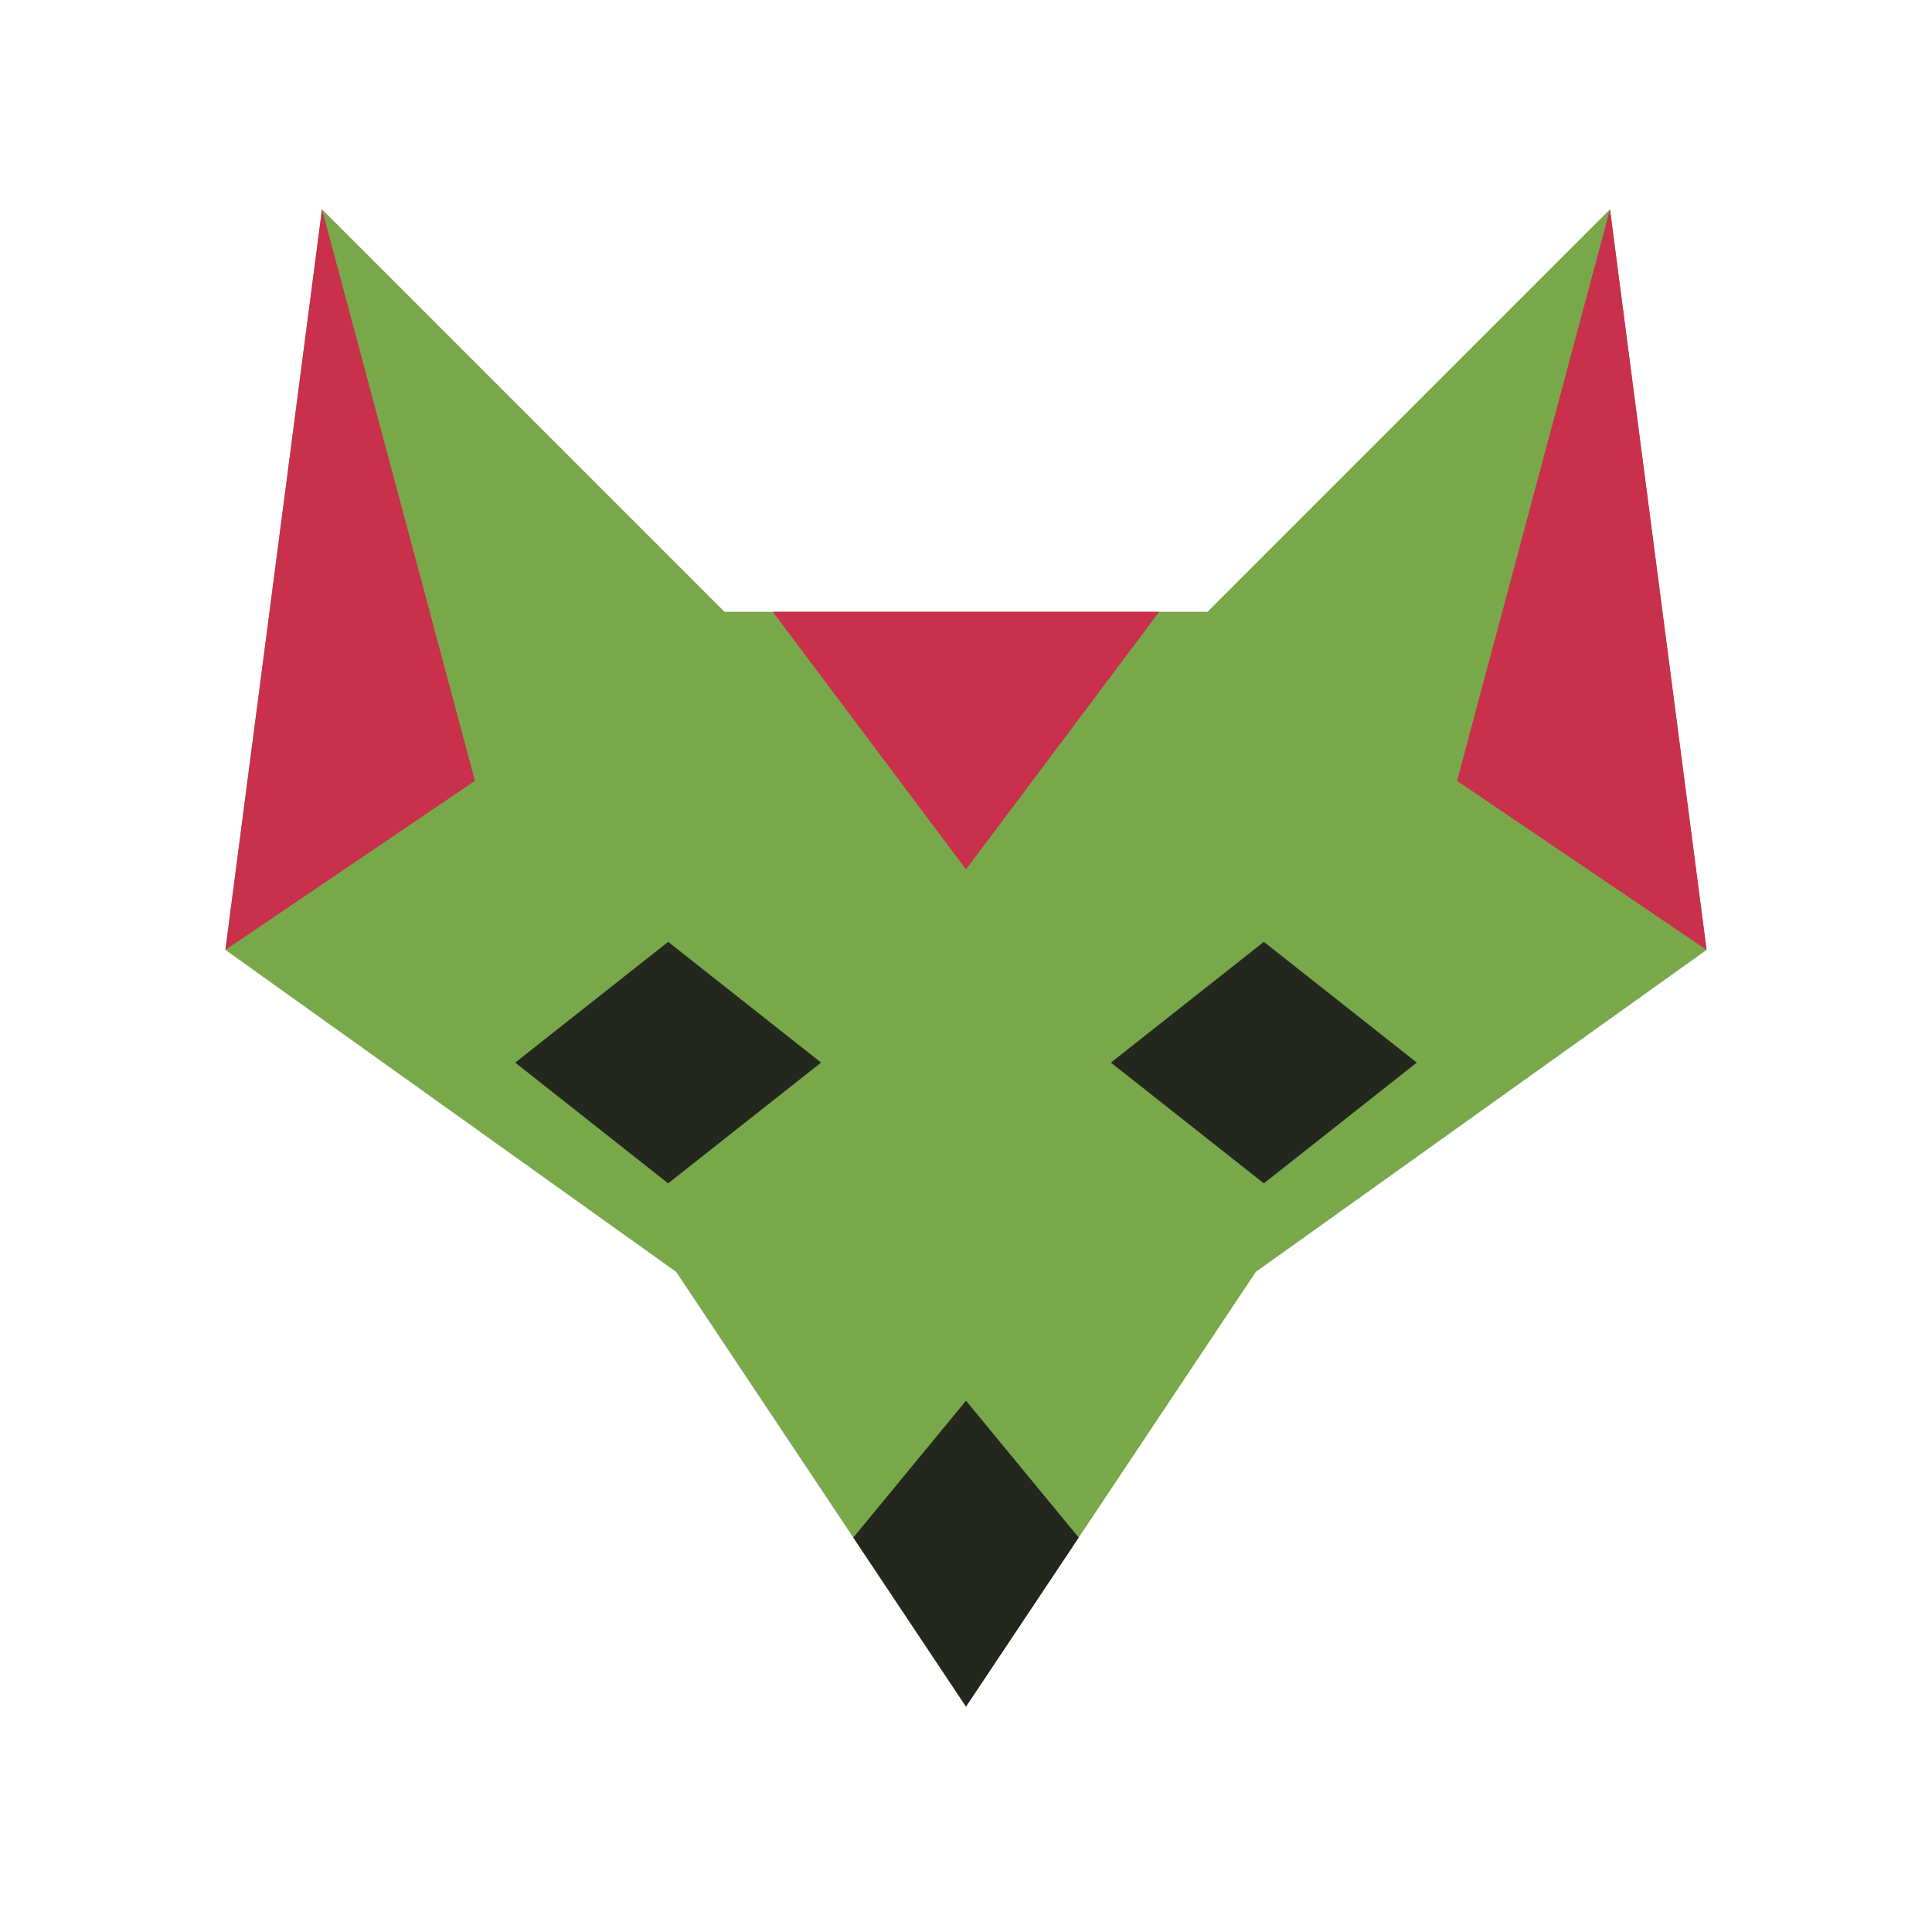
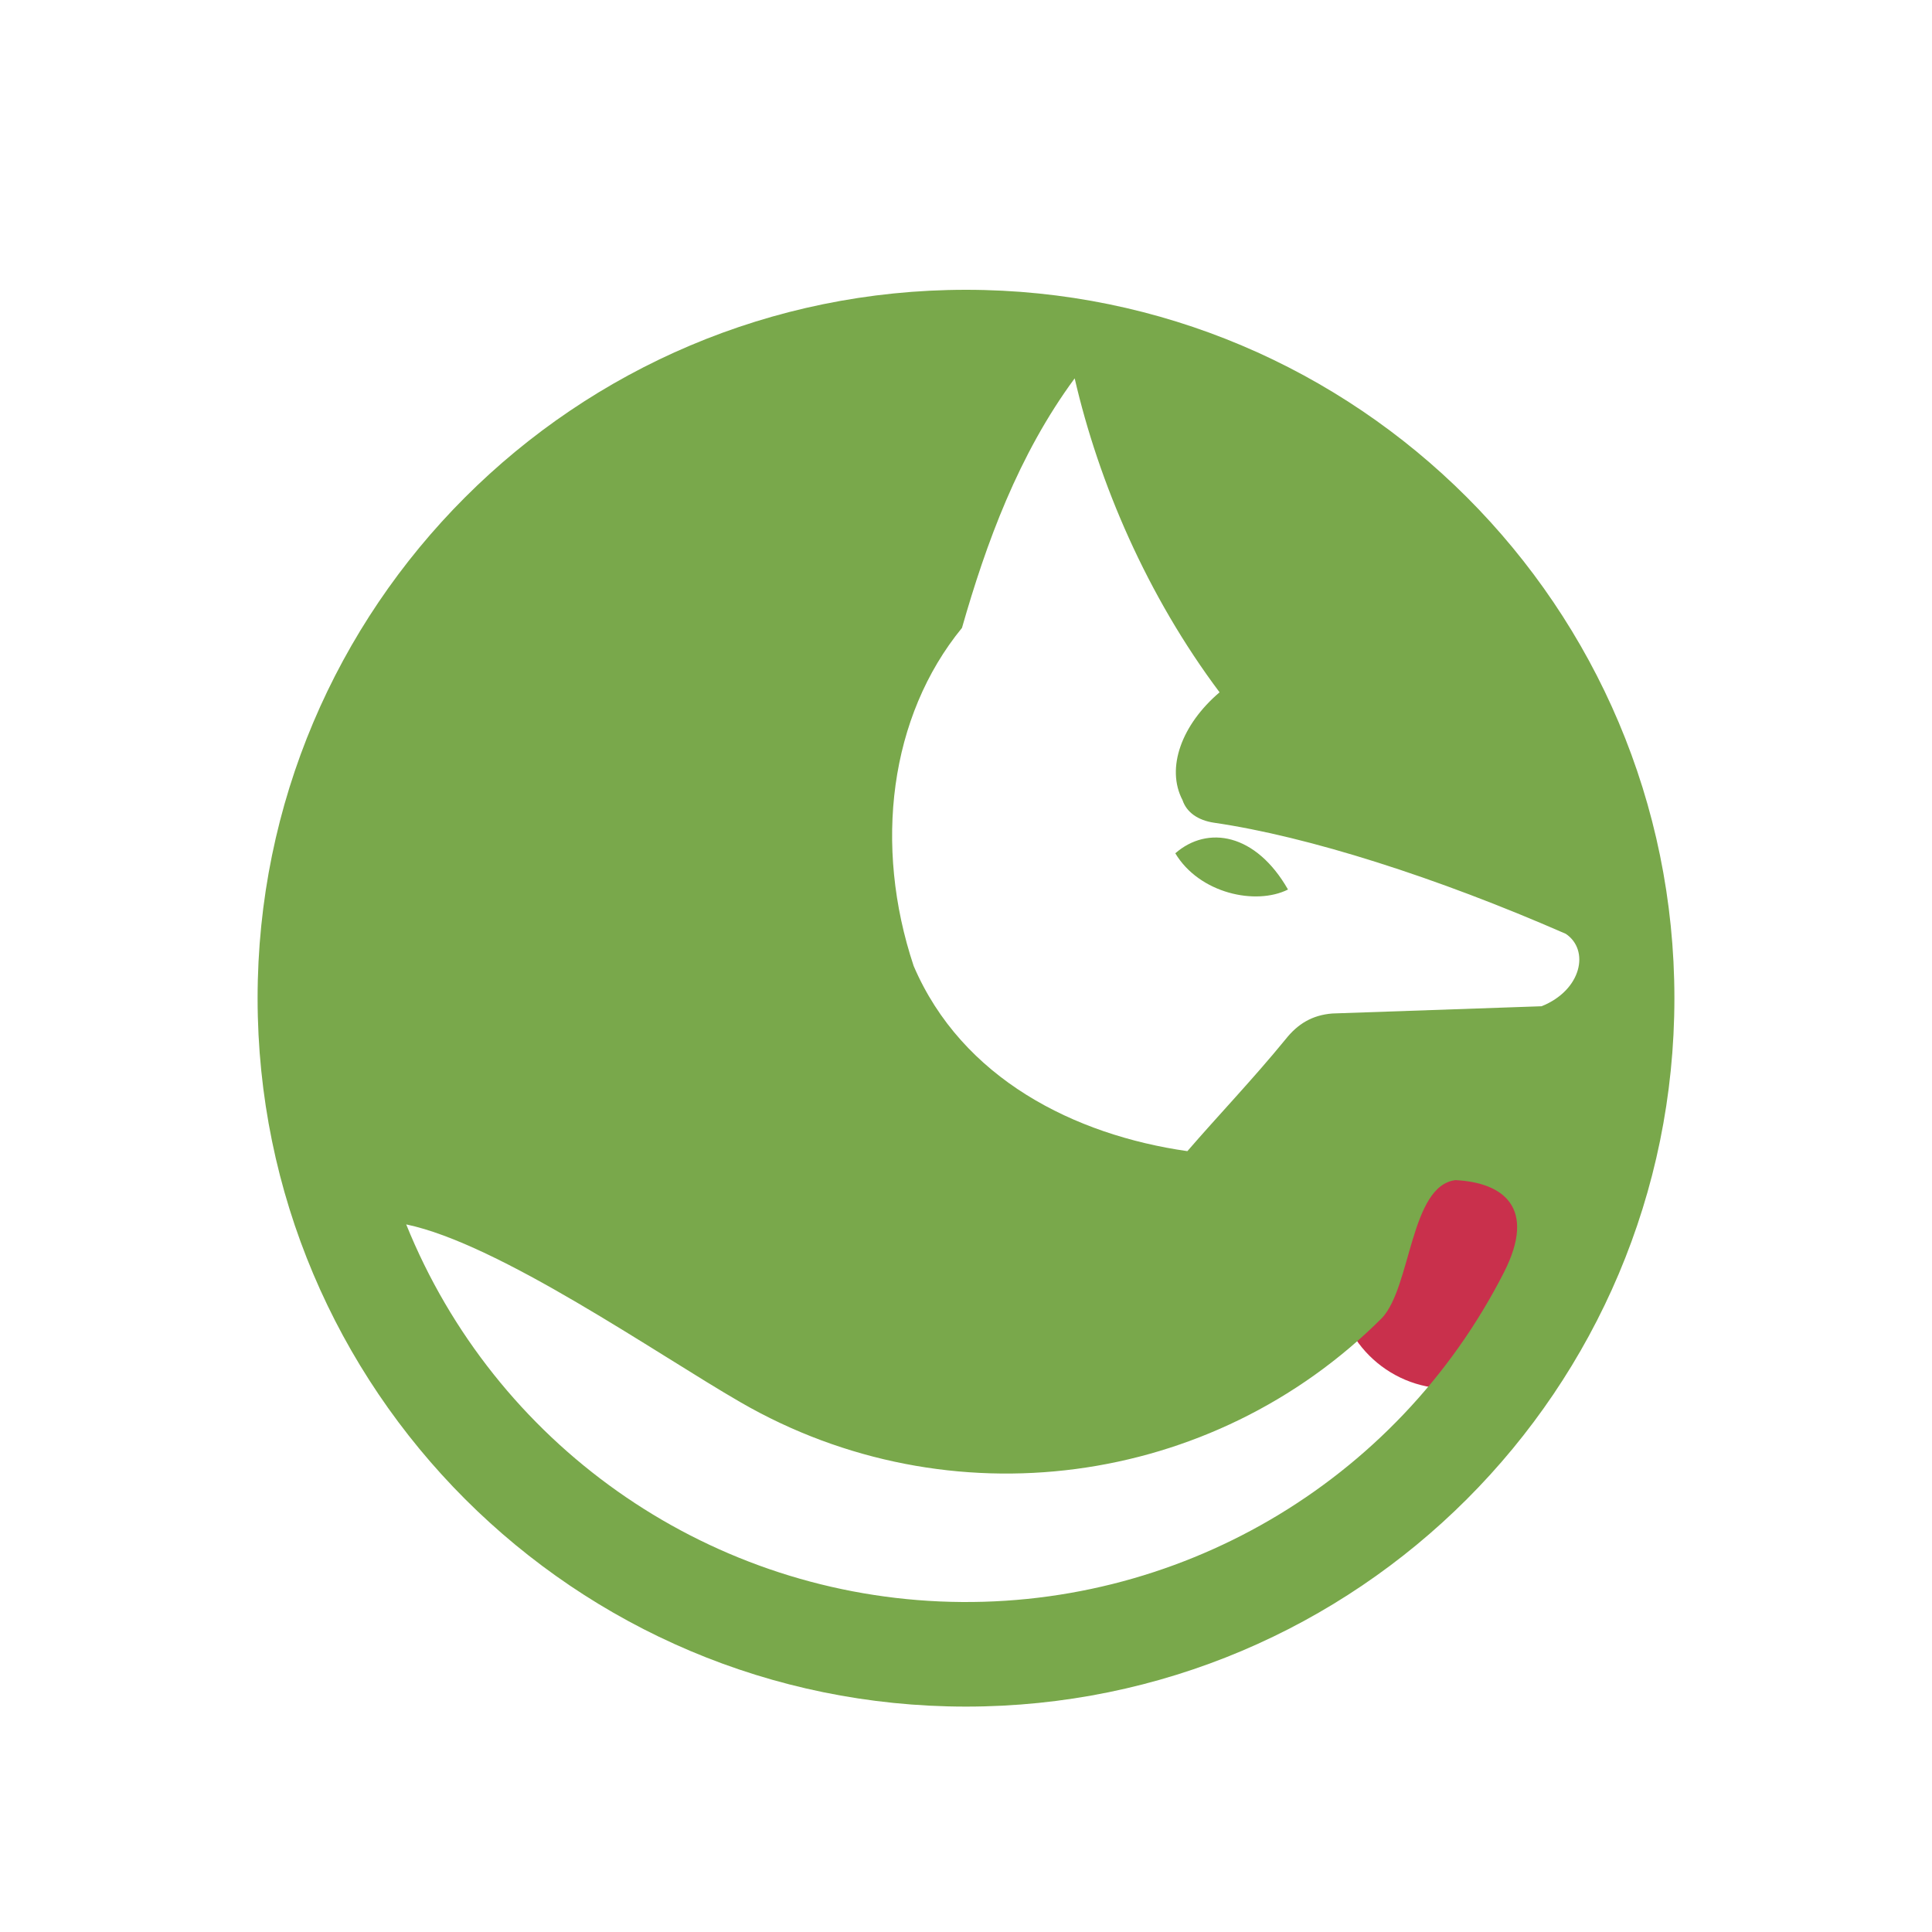
- <svg xmlns="http://www.w3.org/2000/svg" viewBox="0 0 240 240" role="img" aria-label="BuilderFox geometric fox mark">
-   <polygon fill="#79A84B" points="40,26 90,76 150,76 200,26 212,118 156,158 120,212 84,158 28,118" />
-   <polygon fill="#C9304C" points="40,26 59,97 28,118" />
-   <polygon fill="#C9304C" points="200,26 212,118 181,97" />
-   <polygon fill="#C9304C" points="96,76 144,76 120,108" />
-   <polygon fill="#23271E" points="64,132 83,117 102,132 83,147" />
-   <polygon fill="#23271E" points="138,132 157,117 176,132 157,147" />
-   <polygon fill="#23271E" points="120,174 134,191 120,212 106,191" />
+ <svg xmlns="http://www.w3.org/2000/svg" viewBox="0 0 240 240" role="img" aria-label="BuilderFox den mark">
+   <circle cx="180" cy="158.5" r="14" fill="#C9304C" />
+   <path fill="#79A84B" fill-rule="evenodd" d="     M 120,36     C 168.6,36 208,75.4 208,124     C 208,172.6 168.6,212 120,212     C 71.4,212 32,172.6 32,124     C 32,75.4 71.4,36 120,36     Z     M 133.5,47     C 136.5,60 142.5,74 151.5,86     C 146.8,90 144.8,95.4 146.9,99.4     C 147.4,100.9 148.8,101.9 150.8,102.2     C 162.5,103.9 178.5,109 194.5,116     C 197.5,118 196.5,123 191.5,125     L 165.5,125.9     C 163,126.1 161.2,127.2 159.7,129.1     C 155.7,134 151.3,138.6 147.5,143     C 133.5,141 119.5,134 113.5,120     C 108.5,105 110.5,89 119.5,78     C 122.5,67.5 126.5,56.5 133.5,47     Z     M 146,106     C 150,102.5 156,103.5 160,110.5     C 156,112.5 149,111 146,106     Z     M 50.46,152.10     A 75,75 0 0 0 186.83,158.05     C 190.9,150.05 186.8,146.9 180.8,146.6     C 175.2,147.3 175.3,159.8 171.7,163.7     A 66,66 0 0 1 92.0,174.2     C 81.6,168.2 62,154.5 50.46,152.10     Z   " />
</svg>
